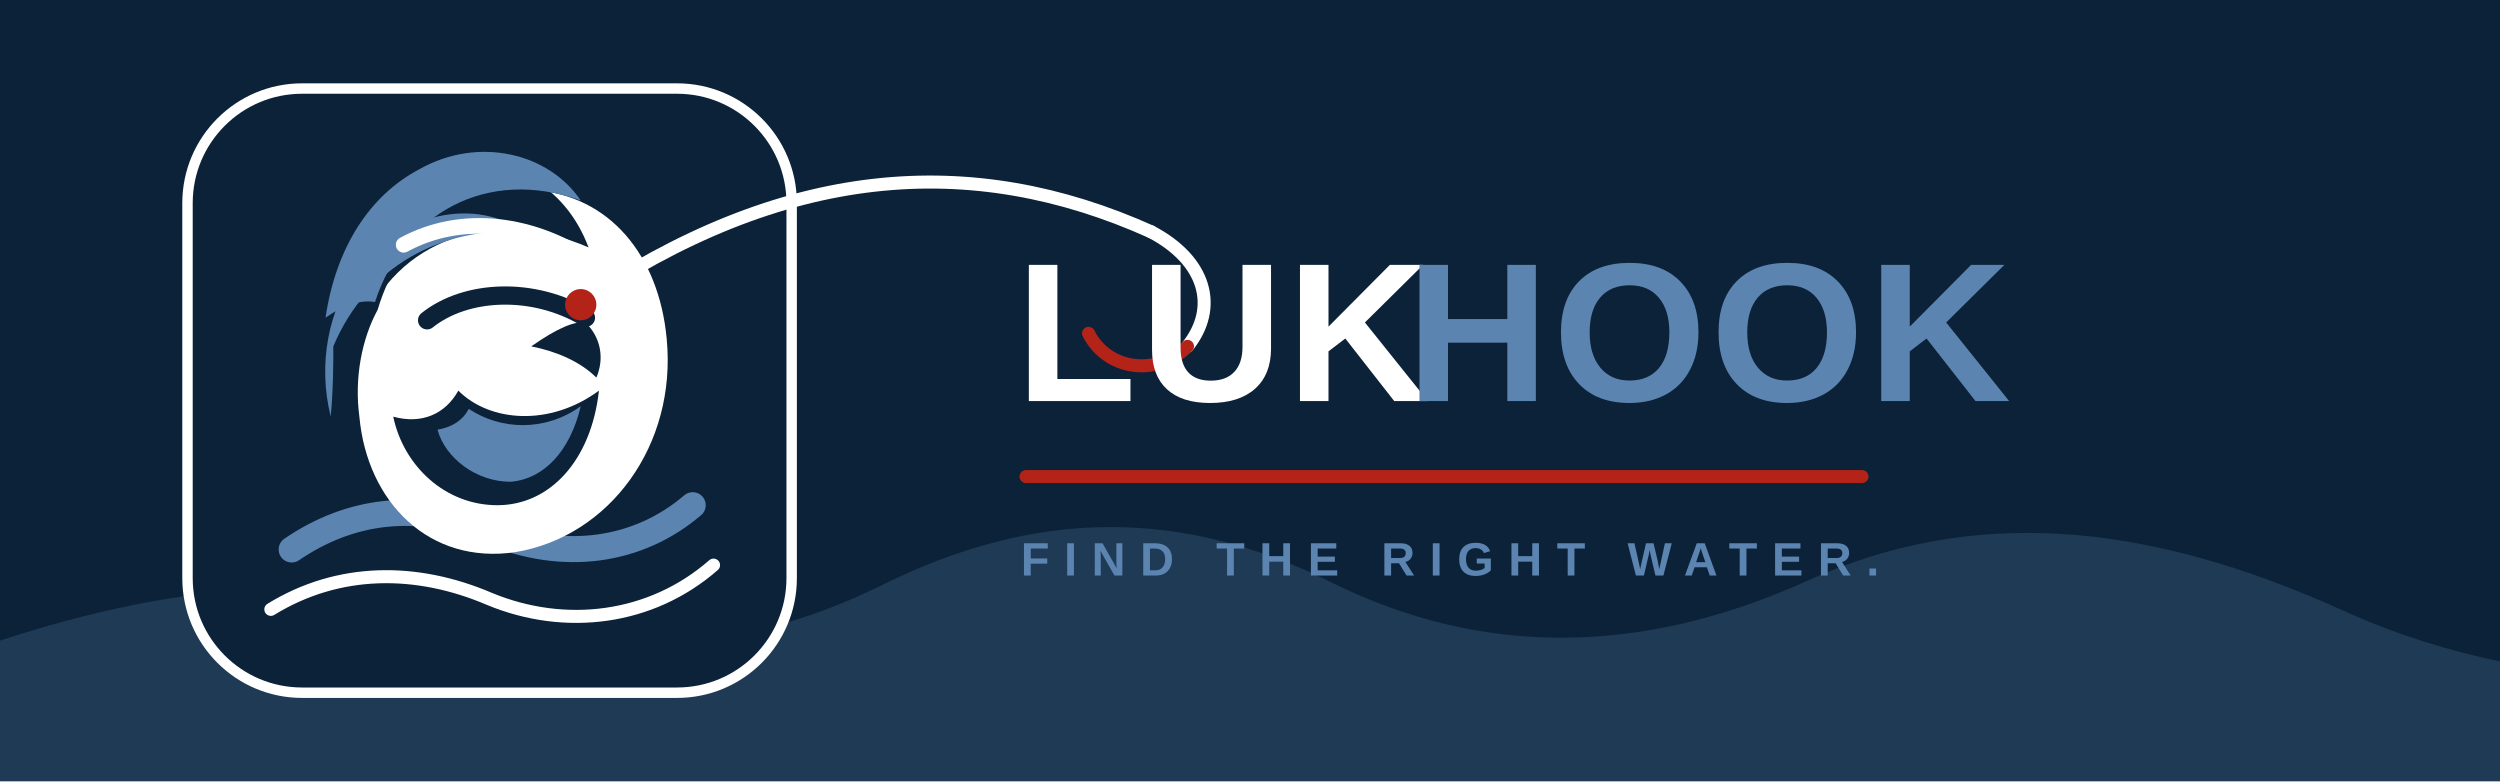
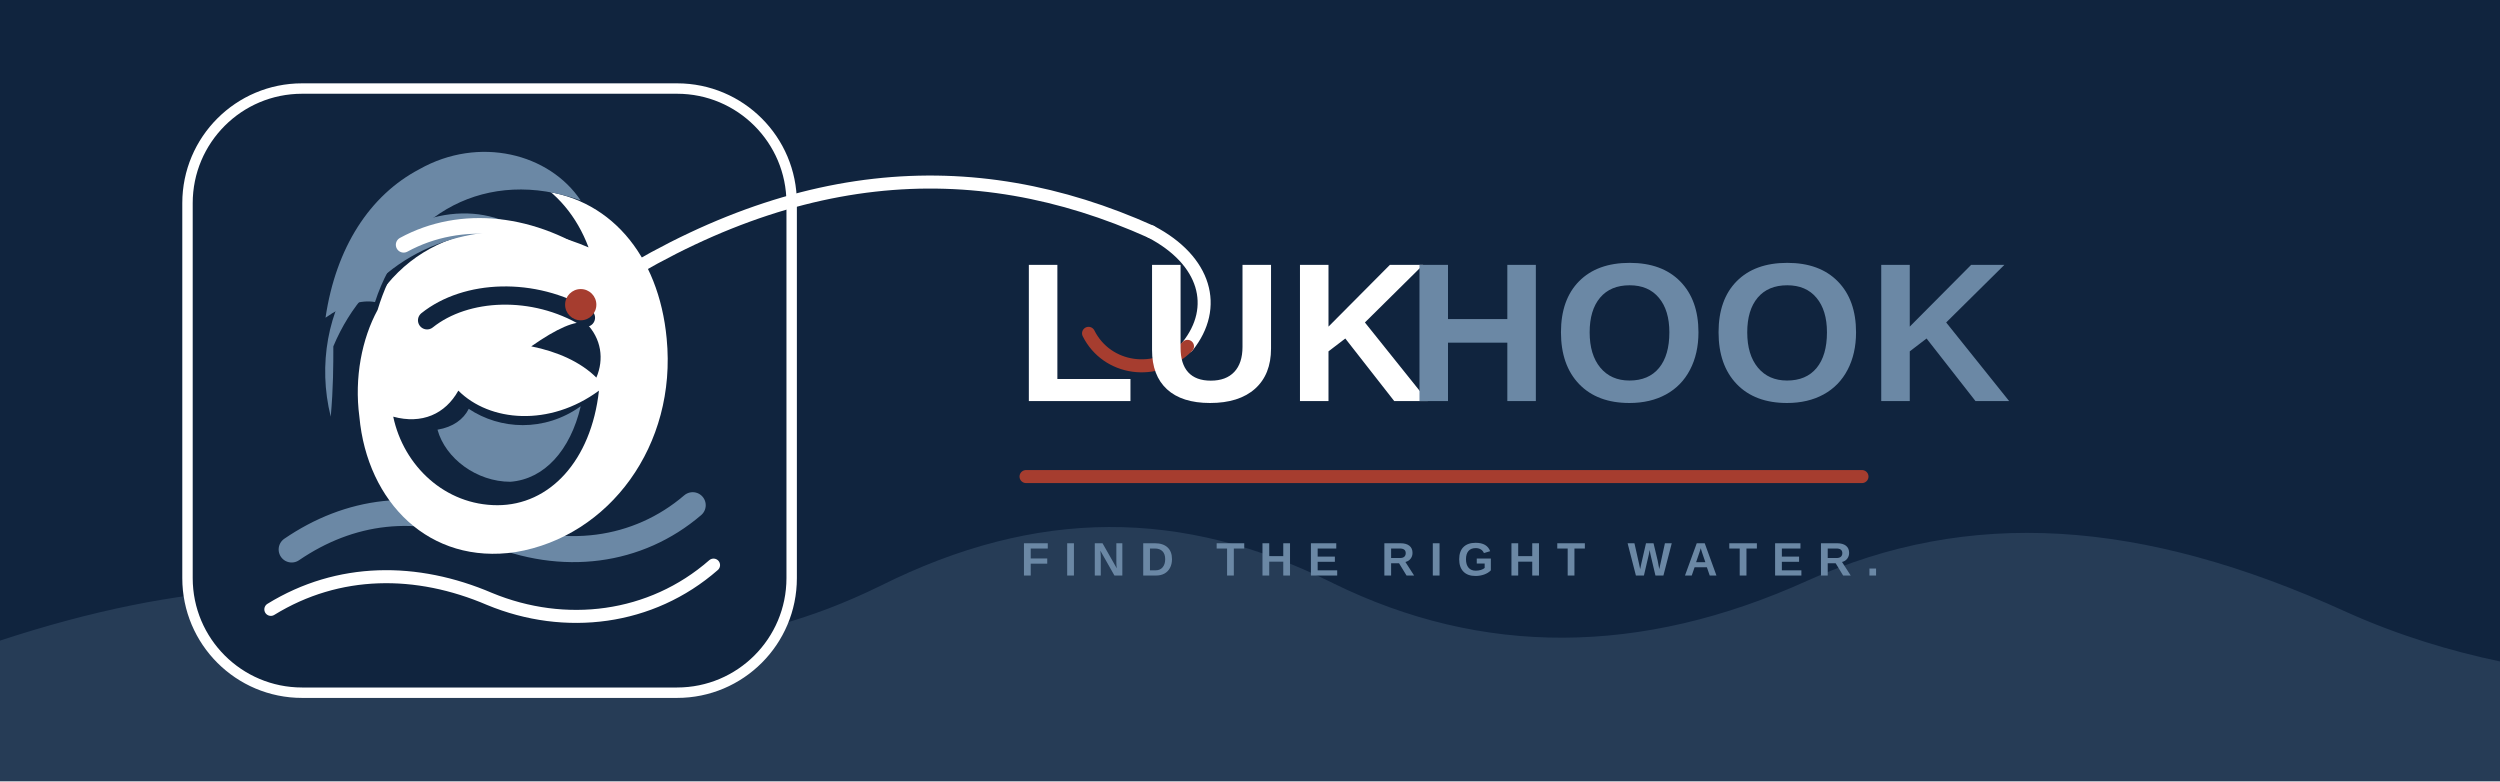
<svg xmlns="http://www.w3.org/2000/svg" width="960" height="300" viewBox="0 0 960 300" fill="none" role="img" aria-labelledby="title desc">
-   <rect width="960" height="300" fill="#0B2239" />
-   <path d="M0 246C70 223 128 220 180 236C234 253 285 251 338 225C398 195 454 195 512 224C569 252 630 252 694 223C756 195 822 199 901 235C921 244 941 250 960 254V300H0V246Z" fill="#5B84B1" opacity="0.24" />
+   <rect width="960" height="300" fill="#10243E" />
+   <path d="M0 246C70 223 128 220 180 236C234 253 285 251 338 225C398 195 454 195 512 224C569 252 630 252 694 223C756 195 822 199 901 235C921 244 941 250 960 254V300H0V246Z" fill="#6B88A5" opacity="0.24" />
  <g transform="translate(72 34)">
-     <rect x="0" y="0" width="232" height="232" rx="44" fill="#0B2239" stroke="#FFFFFF" stroke-width="4" />
-     <path d="M40 177C62 162 88 158 116 170C144 182 173 178 194 160" stroke="#5B84B1" stroke-width="10" stroke-linecap="round" />
+     <rect x="0" y="0" width="232" height="232" rx="44" fill="#10243E" stroke="#FFFFFF" stroke-width="4" />
+     <path d="M40 177C62 162 88 158 116 170C144 182 173 178 194 160" stroke="#6B88A5" stroke-width="10" stroke-linecap="round" />
    <path d="M32 200C58 184 88 184 116 196C145 208 178 204 202 183" stroke="#FFFFFF" stroke-width="5" stroke-linecap="round" />
    <path d="M73 85C82 55 105 37 133 39C162 41 181 64 184 96C188 137 162 172 126 178C93 183 69 159 66 126C64 111 67 96 73 85Z" fill="#FFFFFF" />
-     <path d="M67 92C80 58 117 45 154 61C145 37 123 25 99 30C75 35 57 57 54 87C59 87 63 88 67 92Z" fill="#0B2239" />
-     <path d="M56 99C69 68 98 53 129 55C111 42 82 47 65 70C54 85 50 106 55 126C56 115 56 106 56 99Z" fill="#5B84B1" />
-     <path d="M104 116C116 128 139 130 158 116C155 143 139 160 119 160C99 160 83 145 79 126C90 129 99 125 104 116Z" fill="#0B2239" />
-     <path d="M108 123C120 131 137 132 151 122C147 139 137 150 124 151C111 151 99 142 96 131C102 130 106 127 108 123Z" fill="#5B84B1" />
-     <path d="M153 90C159 96 160 104 157 111C151 105 142 101 132 99C142 92 149 89 153 90Z" fill="#0B2239" />
-     <path d="M92 89C107 77 133 76 153 88" stroke="#0B2239" stroke-width="7" stroke-linecap="round" />
-     <path d="M72 82C83 48 115 30 151 43C139 25 112 18 89 31C70 41 57 61 53 88C60 83 67 81 72 82Z" fill="#5B84B1" />
+     <path d="M67 92C80 58 117 45 154 61C145 37 123 25 99 30C75 35 57 57 54 87C59 87 63 88 67 92Z" fill="#10243E" />
+     <path d="M56 99C69 68 98 53 129 55C111 42 82 47 65 70C54 85 50 106 55 126C56 115 56 106 56 99Z" fill="#6B88A5" />
+     <path d="M104 116C116 128 139 130 158 116C155 143 139 160 119 160C99 160 83 145 79 126C90 129 99 125 104 116Z" fill="#10243E" />
+     <path d="M108 123C120 131 137 132 151 122C147 139 137 150 124 151C111 151 99 142 96 131C102 130 106 127 108 123Z" fill="#6B88A5" />
+     <path d="M153 90C159 96 160 104 157 111C151 105 142 101 132 99C142 92 149 89 153 90Z" fill="#10243E" />
+     <path d="M92 89C107 77 133 76 153 88" stroke="#10243E" stroke-width="7" stroke-linecap="round" />
+     <path d="M72 82C83 48 115 30 151 43C139 25 112 18 89 31C70 41 57 61 53 88C60 83 67 81 72 82Z" fill="#6B88A5" />
    <path d="M83 60C105 48 133 51 157 68" stroke="#FFFFFF" stroke-width="6" stroke-linecap="round" />
    <path d="M150 83C229 29 301 24 370 55" stroke="#FFFFFF" stroke-width="5" stroke-linecap="round" />
    <path d="M370 55C391 66 396 84 384 99" stroke="#FFFFFF" stroke-width="5" stroke-linecap="round" />
-     <path d="M384 99C372 111 353 108 346 94" stroke="#B42318" stroke-width="5" stroke-linecap="round" />
-     <circle cx="151" cy="83" r="6" fill="#B42318" />
+     <path d="M384 99C372 111 353 108 346 94" stroke="#A63D2F" stroke-width="5" stroke-linecap="round" />
+     <circle cx="151" cy="83" r="6" fill="#A63D2F" />
  </g>
  <g transform="translate(390 82)">
    <text x="0" y="72" fill="#FFFFFF" font-family="Arial, Helvetica, sans-serif" font-size="76" font-weight="700" letter-spacing="1.4">LUK</text>
-     <text x="150" y="72" fill="#5B84B1" font-family="Arial, Helvetica, sans-serif" font-size="76" font-weight="700" letter-spacing="1.4">HOOK</text>
-     <path d="M4 101H325" stroke="#B42318" stroke-width="5" stroke-linecap="round" />
-     <text x="2" y="139" fill="#5B84B1" font-family="Arial, Helvetica, sans-serif" font-size="18" font-weight="700" letter-spacing="5.6">FIND THE RIGHT WATER.</text>
+     <text x="150" y="72" fill="#6B88A5" font-family="Arial, Helvetica, sans-serif" font-size="76" font-weight="700" letter-spacing="1.4">HOOK</text>
+     <path d="M4 101H325" stroke="#A63D2F" stroke-width="5" stroke-linecap="round" />
+     <text x="2" y="139" fill="#6B88A5" font-family="Arial, Helvetica, sans-serif" font-size="18" font-weight="700" letter-spacing="5.6">FIND THE RIGHT WATER.</text>
  </g>
</svg>
